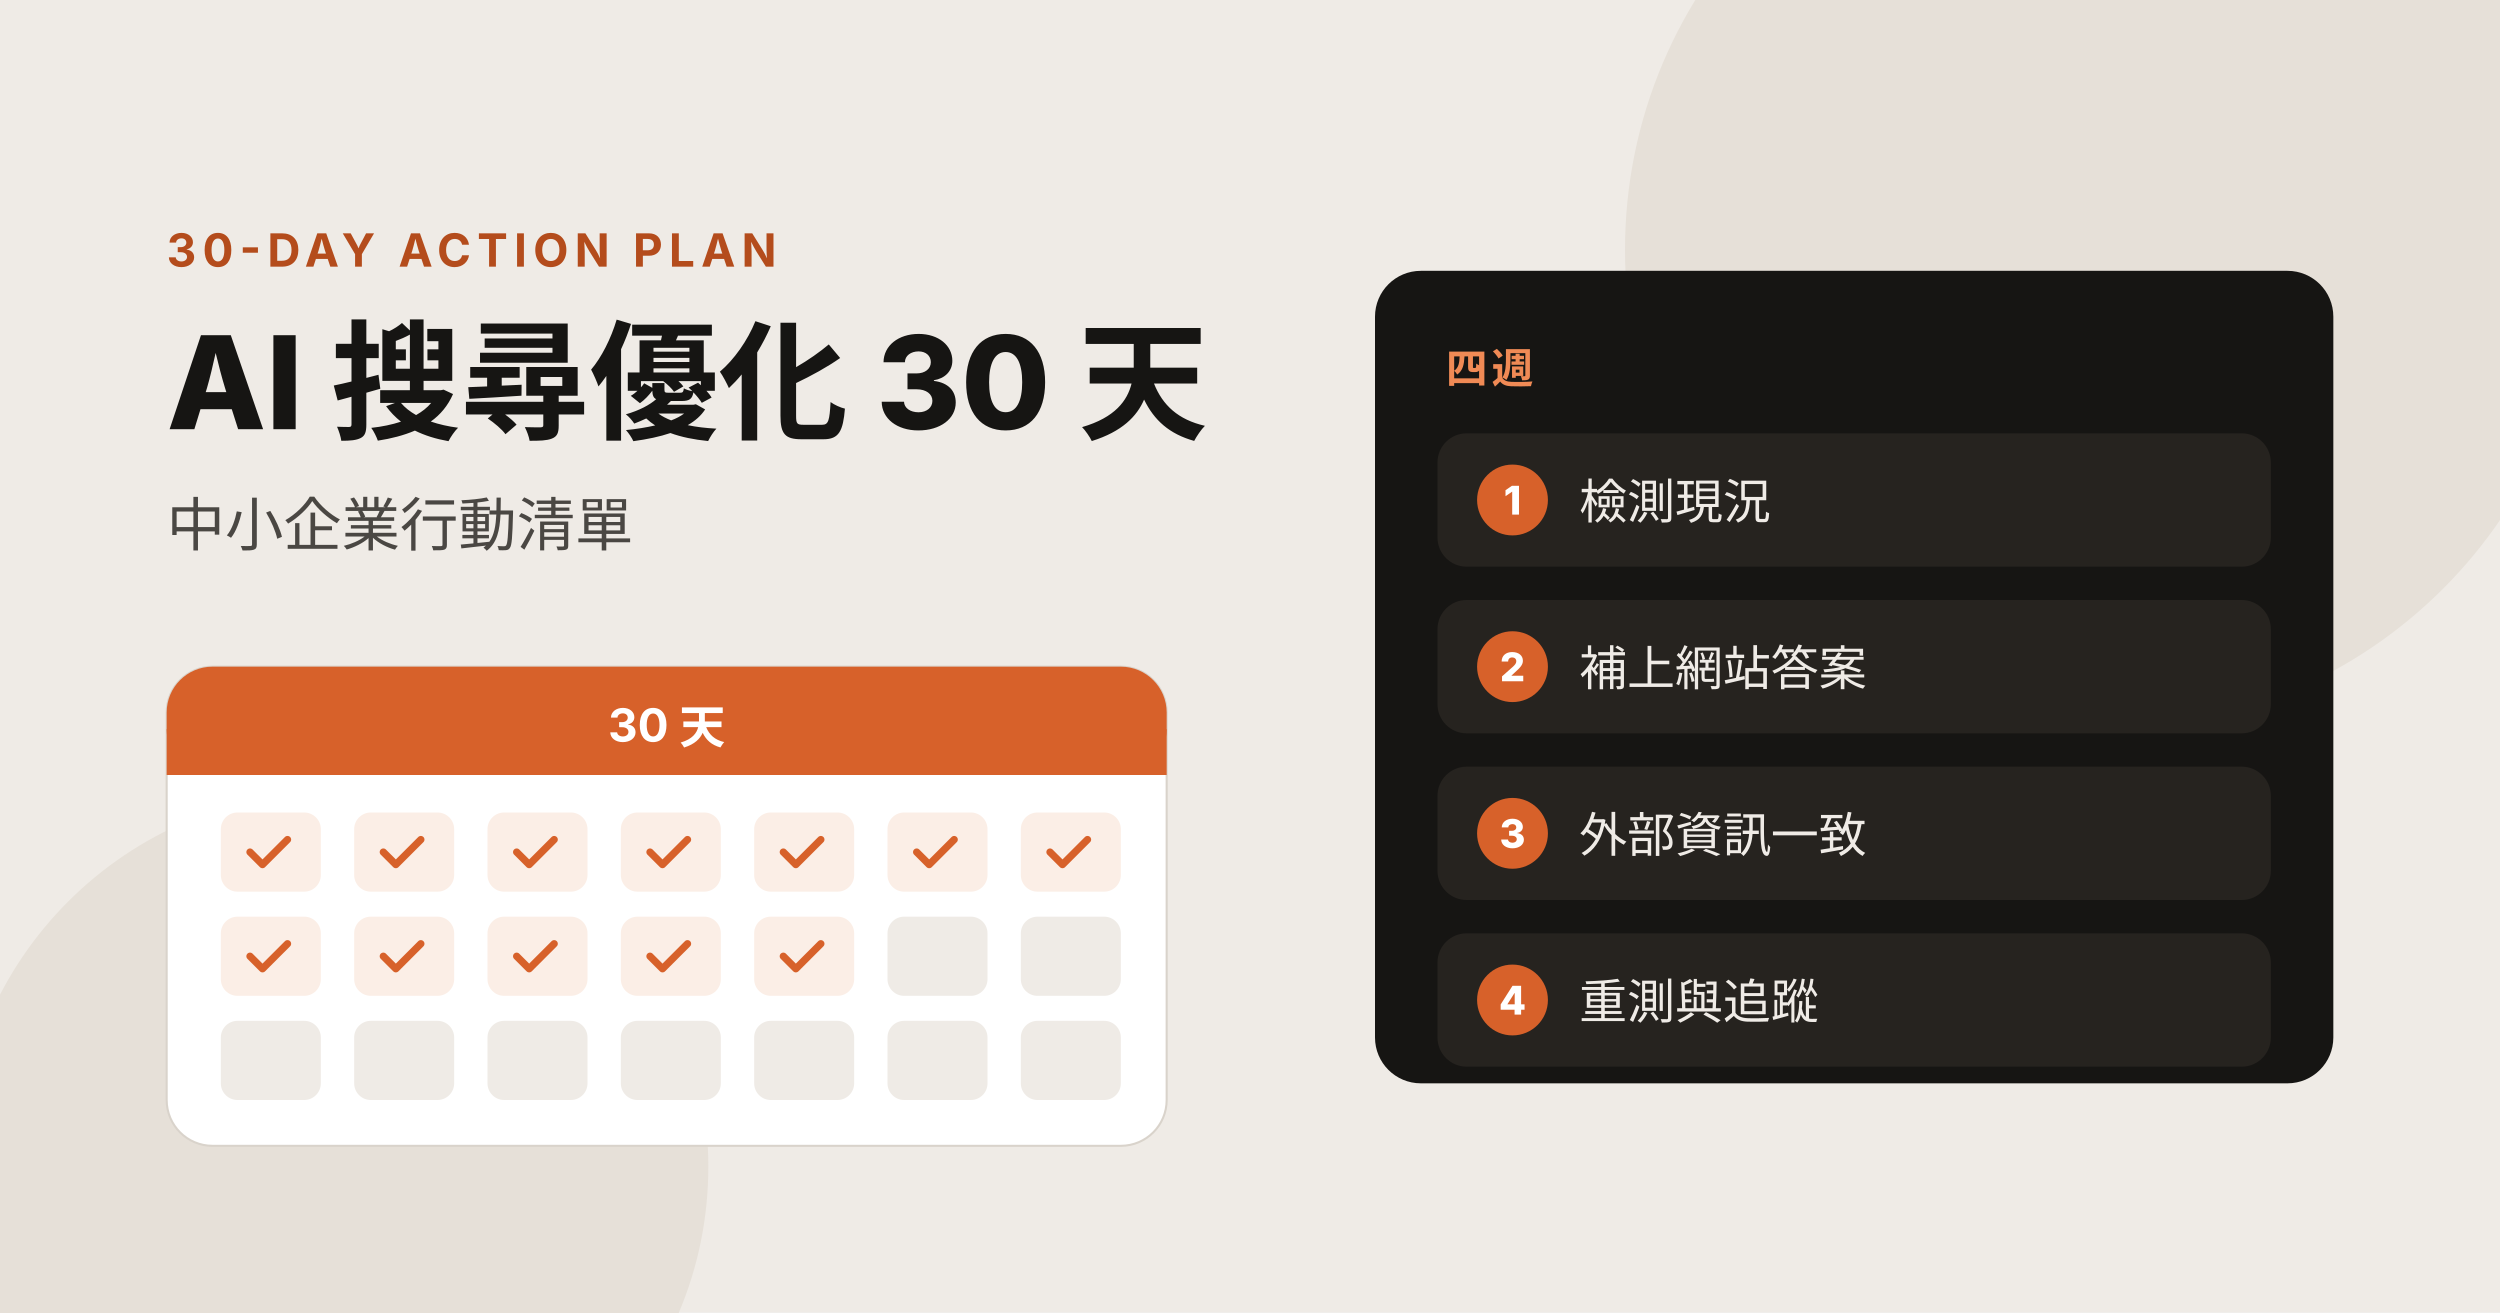
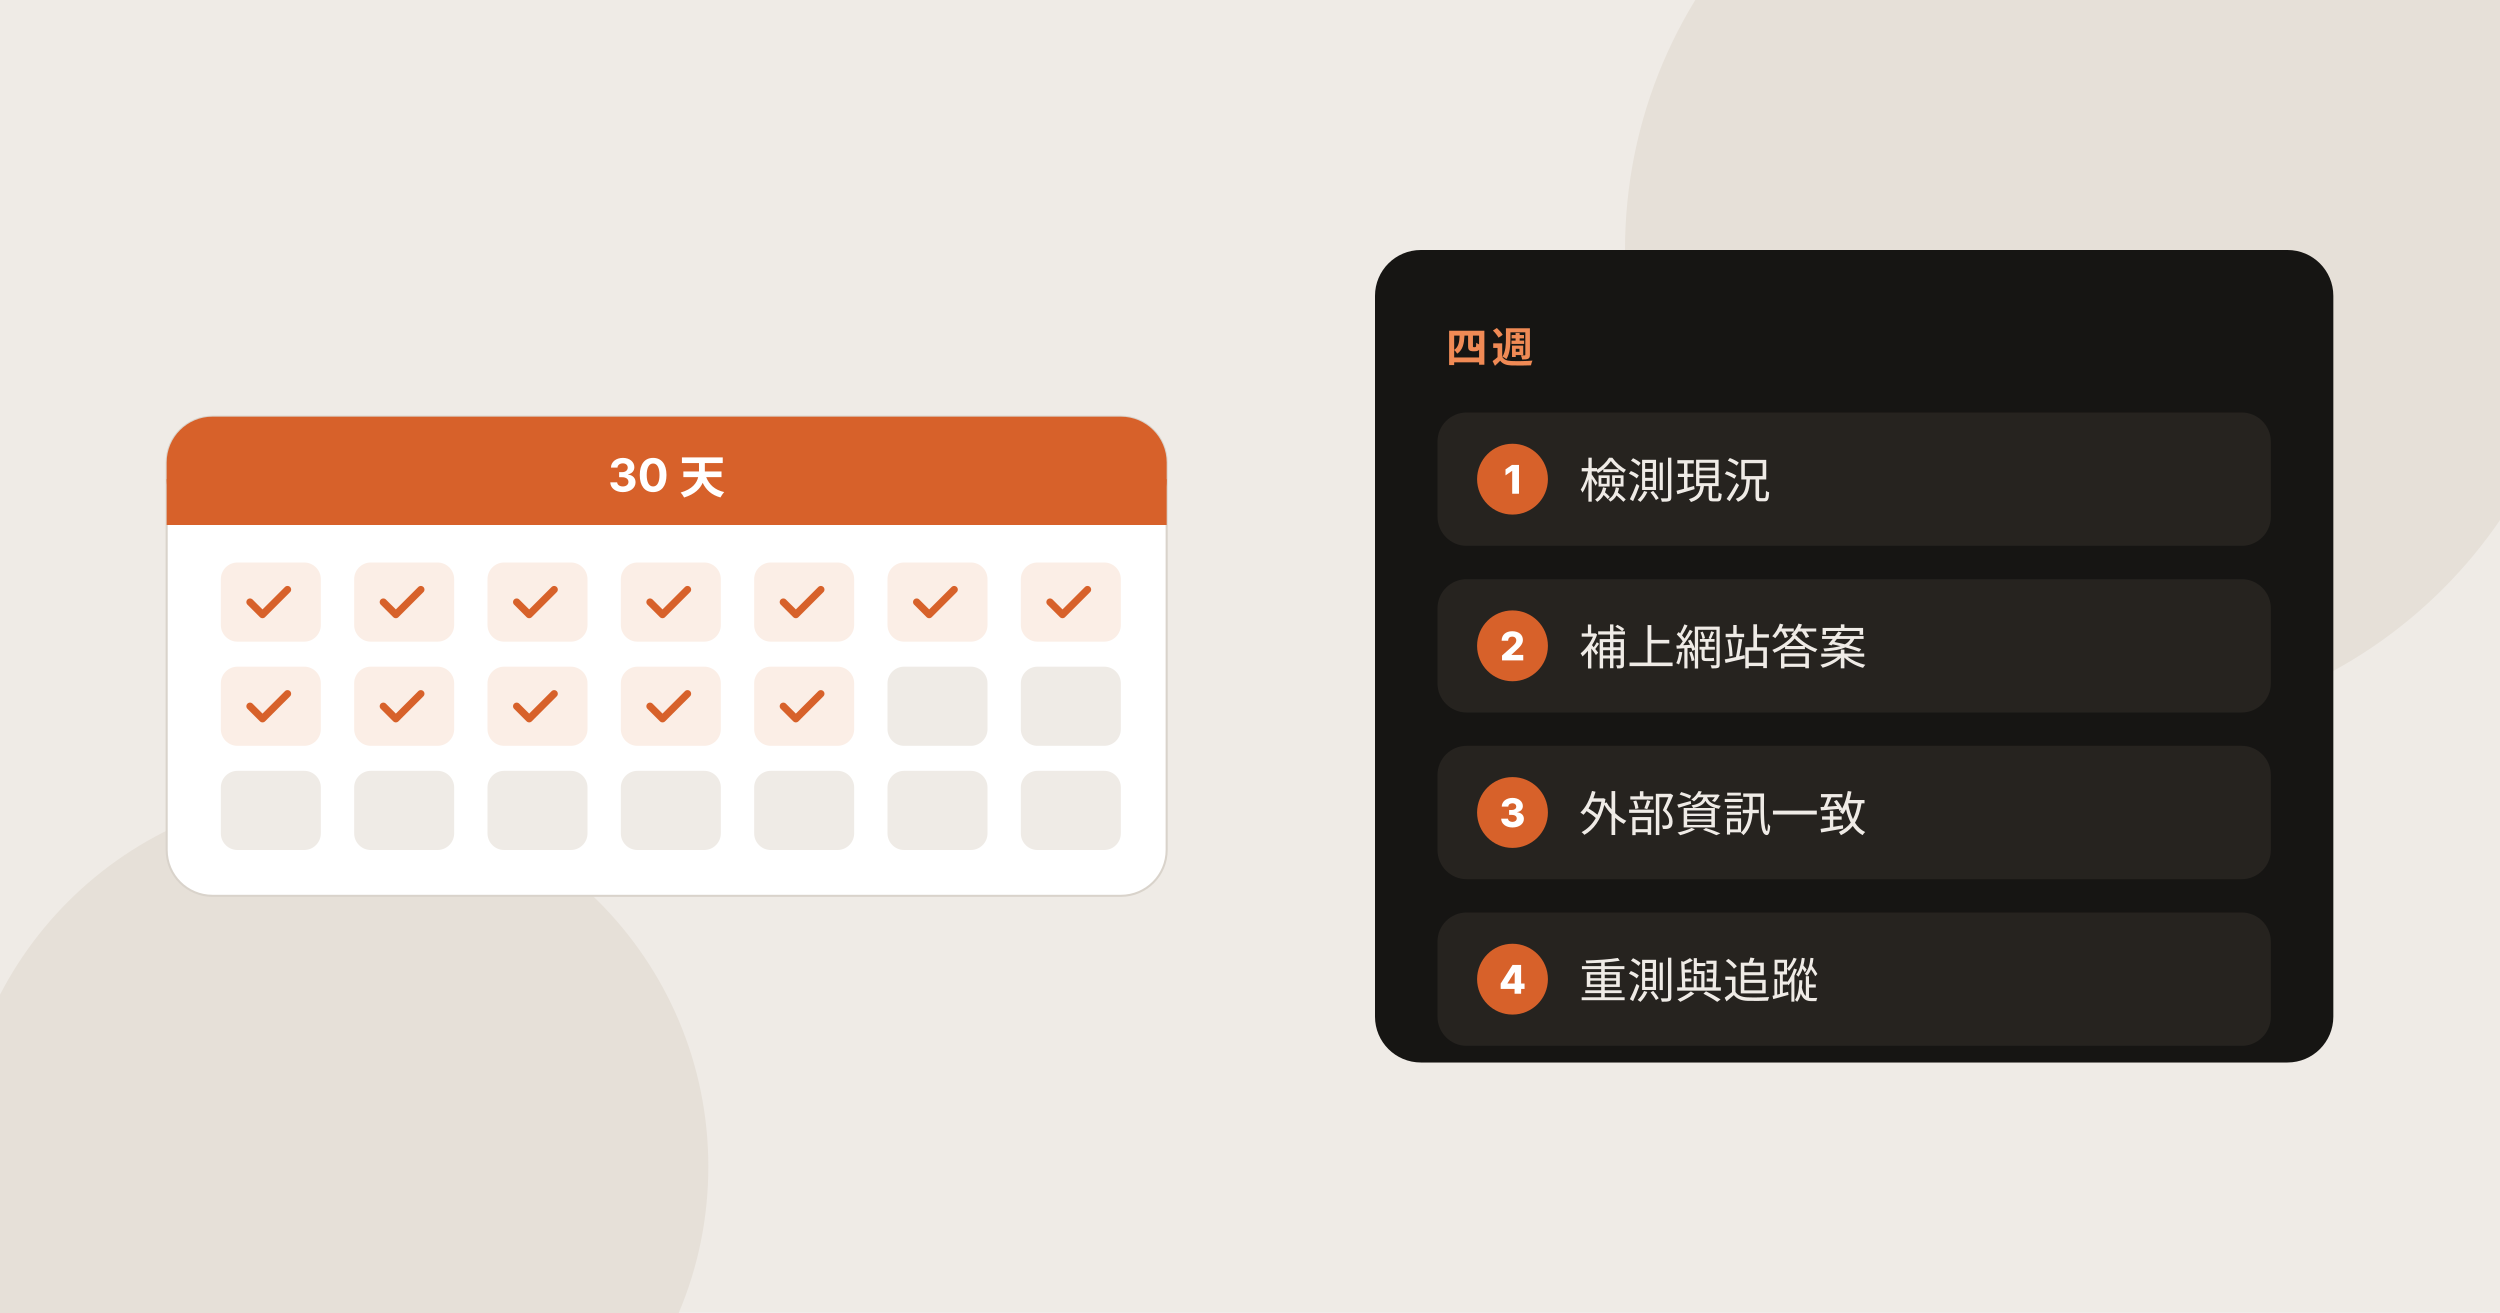
<svg xmlns="http://www.w3.org/2000/svg" viewBox="0 0 1200 630" font-family="Inter, 'PingFang TC', 'Noto Sans TC', sans-serif">
  <rect width="1200" height="630" fill="#efebe6" />
  <circle cx="1010" cy="120" r="230" fill="#e6e0d8" />
  <circle cx="160" cy="560" r="180" fill="#e6e0d8" />
-   <text x="80" y="128" font-size="22" font-weight="700" fill="#b44c1c" letter-spacing="3">30-DAY ACTION PLAN</text>
-   <text x="80" y="206" font-size="62" font-weight="800" fill="#161513">AI 搜尋優化 30 天</text>
-   <text x="80" y="262" font-size="28" fill="#4a4743">中小企業行動清單</text>
-   <g transform="translate(80 320)">
+   <g transform="translate(80 200)">
    <rect width="480" height="230" rx="22" fill="#fff" stroke="#d9d3cb" />
    <rect width="480" height="52" rx="22" fill="#d7612a" />
    <rect y="30" width="480" height="22" fill="#d7612a" />
    <text x="240" y="36" font-size="22" font-weight="700" fill="#fff" text-anchor="middle">30 天</text>
    <rect x="26" y="70" width="48" height="38" rx="8" fill="#fbeee6" />
    <path d="M40 89 l6 6 12-12" fill="none" stroke="#d7612a" stroke-width="3.5" stroke-linecap="round" stroke-linejoin="round" />
    <rect x="90" y="70" width="48" height="38" rx="8" fill="#fbeee6" />
    <path d="M104 89 l6 6 12-12" fill="none" stroke="#d7612a" stroke-width="3.5" stroke-linecap="round" stroke-linejoin="round" />
    <rect x="154" y="70" width="48" height="38" rx="8" fill="#fbeee6" />
    <path d="M168 89 l6 6 12-12" fill="none" stroke="#d7612a" stroke-width="3.5" stroke-linecap="round" stroke-linejoin="round" />
    <rect x="218" y="70" width="48" height="38" rx="8" fill="#fbeee6" />
    <path d="M232 89 l6 6 12-12" fill="none" stroke="#d7612a" stroke-width="3.5" stroke-linecap="round" stroke-linejoin="round" />
    <rect x="282" y="70" width="48" height="38" rx="8" fill="#fbeee6" />
    <path d="M296 89 l6 6 12-12" fill="none" stroke="#d7612a" stroke-width="3.5" stroke-linecap="round" stroke-linejoin="round" />
    <rect x="346" y="70" width="48" height="38" rx="8" fill="#fbeee6" />
    <path d="M360 89 l6 6 12-12" fill="none" stroke="#d7612a" stroke-width="3.5" stroke-linecap="round" stroke-linejoin="round" />
    <rect x="410" y="70" width="48" height="38" rx="8" fill="#fbeee6" />
    <path d="M424 89 l6 6 12-12" fill="none" stroke="#d7612a" stroke-width="3.5" stroke-linecap="round" stroke-linejoin="round" />
    <rect x="26" y="120" width="48" height="38" rx="8" fill="#fbeee6" />
    <path d="M40 139 l6 6 12-12" fill="none" stroke="#d7612a" stroke-width="3.5" stroke-linecap="round" stroke-linejoin="round" />
    <rect x="90" y="120" width="48" height="38" rx="8" fill="#fbeee6" />
    <path d="M104 139 l6 6 12-12" fill="none" stroke="#d7612a" stroke-width="3.5" stroke-linecap="round" stroke-linejoin="round" />
    <rect x="154" y="120" width="48" height="38" rx="8" fill="#fbeee6" />
    <path d="M168 139 l6 6 12-12" fill="none" stroke="#d7612a" stroke-width="3.5" stroke-linecap="round" stroke-linejoin="round" />
    <rect x="218" y="120" width="48" height="38" rx="8" fill="#fbeee6" />
    <path d="M232 139 l6 6 12-12" fill="none" stroke="#d7612a" stroke-width="3.5" stroke-linecap="round" stroke-linejoin="round" />
    <rect x="282" y="120" width="48" height="38" rx="8" fill="#fbeee6" />
    <path d="M296 139 l6 6 12-12" fill="none" stroke="#d7612a" stroke-width="3.5" stroke-linecap="round" stroke-linejoin="round" />
    <rect x="346" y="120" width="48" height="38" rx="8" fill="#efebe6" />
    <rect x="410" y="120" width="48" height="38" rx="8" fill="#efebe6" />
    <rect x="26" y="170" width="48" height="38" rx="8" fill="#efebe6" />
    <rect x="90" y="170" width="48" height="38" rx="8" fill="#efebe6" />
    <rect x="154" y="170" width="48" height="38" rx="8" fill="#efebe6" />
    <rect x="218" y="170" width="48" height="38" rx="8" fill="#efebe6" />
    <rect x="282" y="170" width="48" height="38" rx="8" fill="#efebe6" />
    <rect x="346" y="170" width="48" height="38" rx="8" fill="#efebe6" />
    <rect x="410" y="170" width="48" height="38" rx="8" fill="#efebe6" />
  </g>
-   <g transform="translate(660 130)">
+   <g transform="translate(660 120)">
    <rect width="460" height="390" rx="22" fill="#161513" />
    <text x="34" y="54" font-size="20" font-weight="700" fill="#f08a55" letter-spacing="2">四週</text>
    <rect x="30" y="78" width="400" height="64" rx="14" fill="#26231f" />
    <circle cx="66" cy="110" r="17" fill="#d7612a" />
    <text x="66" y="117" font-size="19" font-weight="800" fill="#fff" text-anchor="middle">1</text>
    <text x="98" y="119" font-size="23" fill="#efebe6">檢測現況</text>
    <rect x="30" y="158" width="400" height="64" rx="14" fill="#26231f" />
    <circle cx="66" cy="190" r="17" fill="#d7612a" />
    <text x="66" y="197" font-size="19" font-weight="800" fill="#fff" text-anchor="middle">2</text>
    <text x="98" y="199" font-size="23" fill="#efebe6">補上網站答案</text>
    <rect x="30" y="238" width="400" height="64" rx="14" fill="#26231f" />
    <circle cx="66" cy="270" r="17" fill="#d7612a" />
    <text x="66" y="277" font-size="19" font-weight="800" fill="#fff" text-anchor="middle">3</text>
    <text x="98" y="279" font-size="23" fill="#efebe6">外部資訊一致</text>
    <rect x="30" y="318" width="400" height="64" rx="14" fill="#26231f" />
    <circle cx="66" cy="350" r="17" fill="#d7612a" />
    <text x="66" y="357" font-size="19" font-weight="800" fill="#fff" text-anchor="middle">4</text>
    <text x="98" y="359" font-size="23" fill="#efebe6">重測與追蹤</text>
  </g>
</svg>
